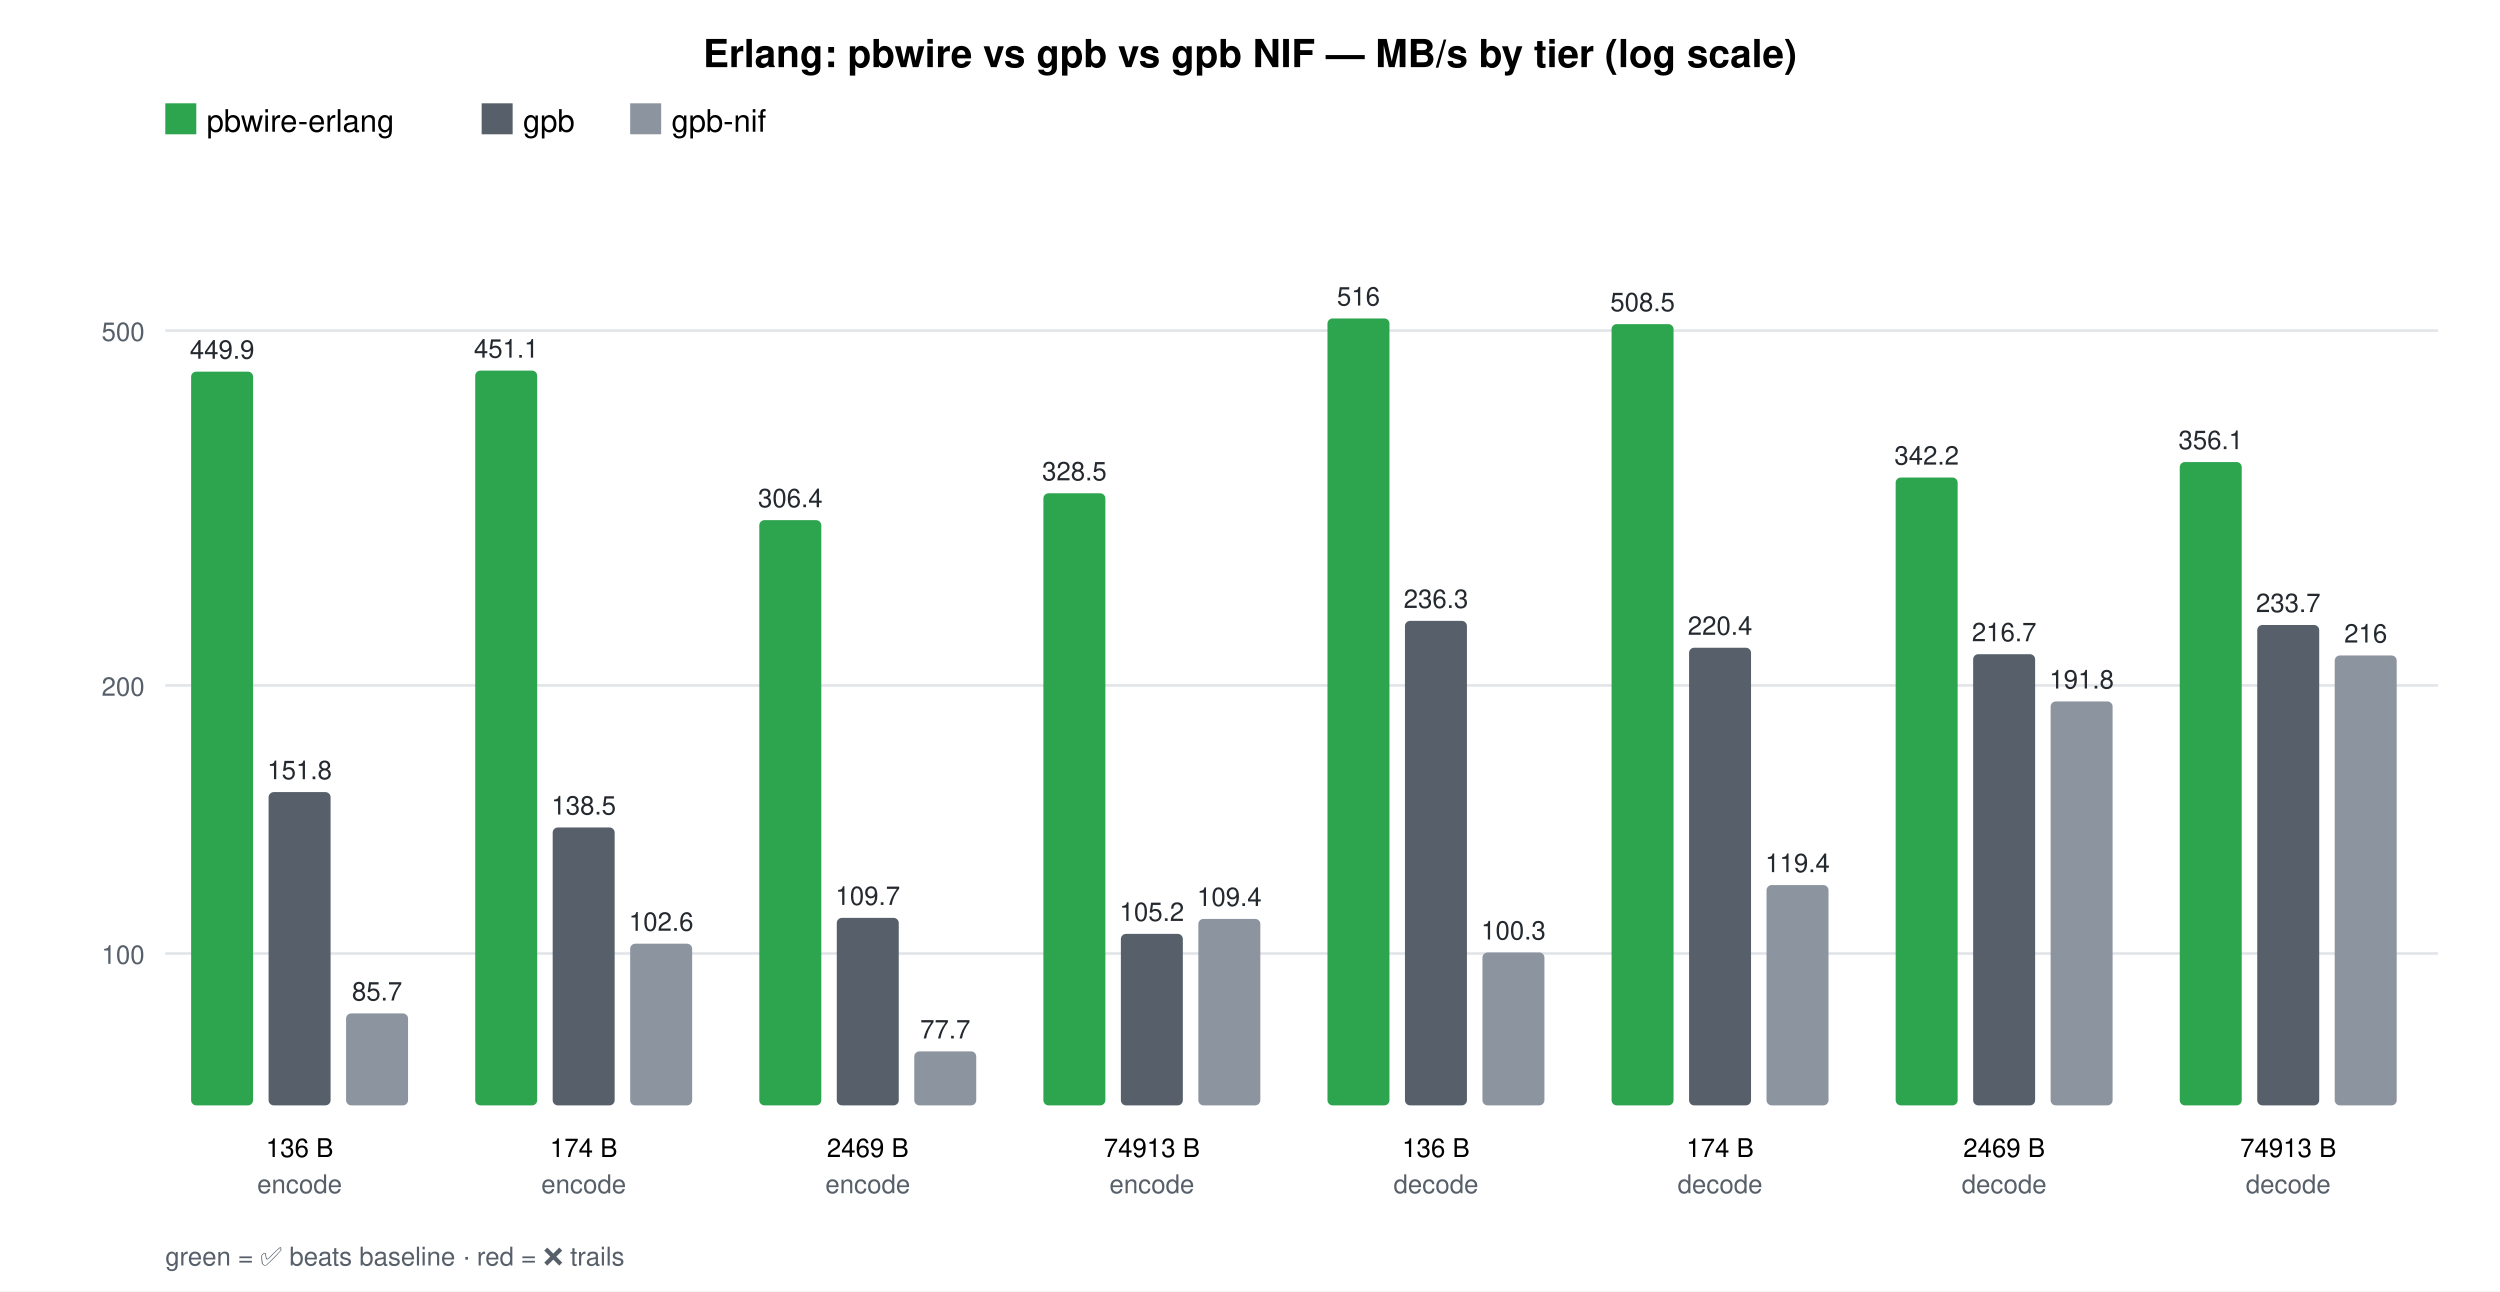
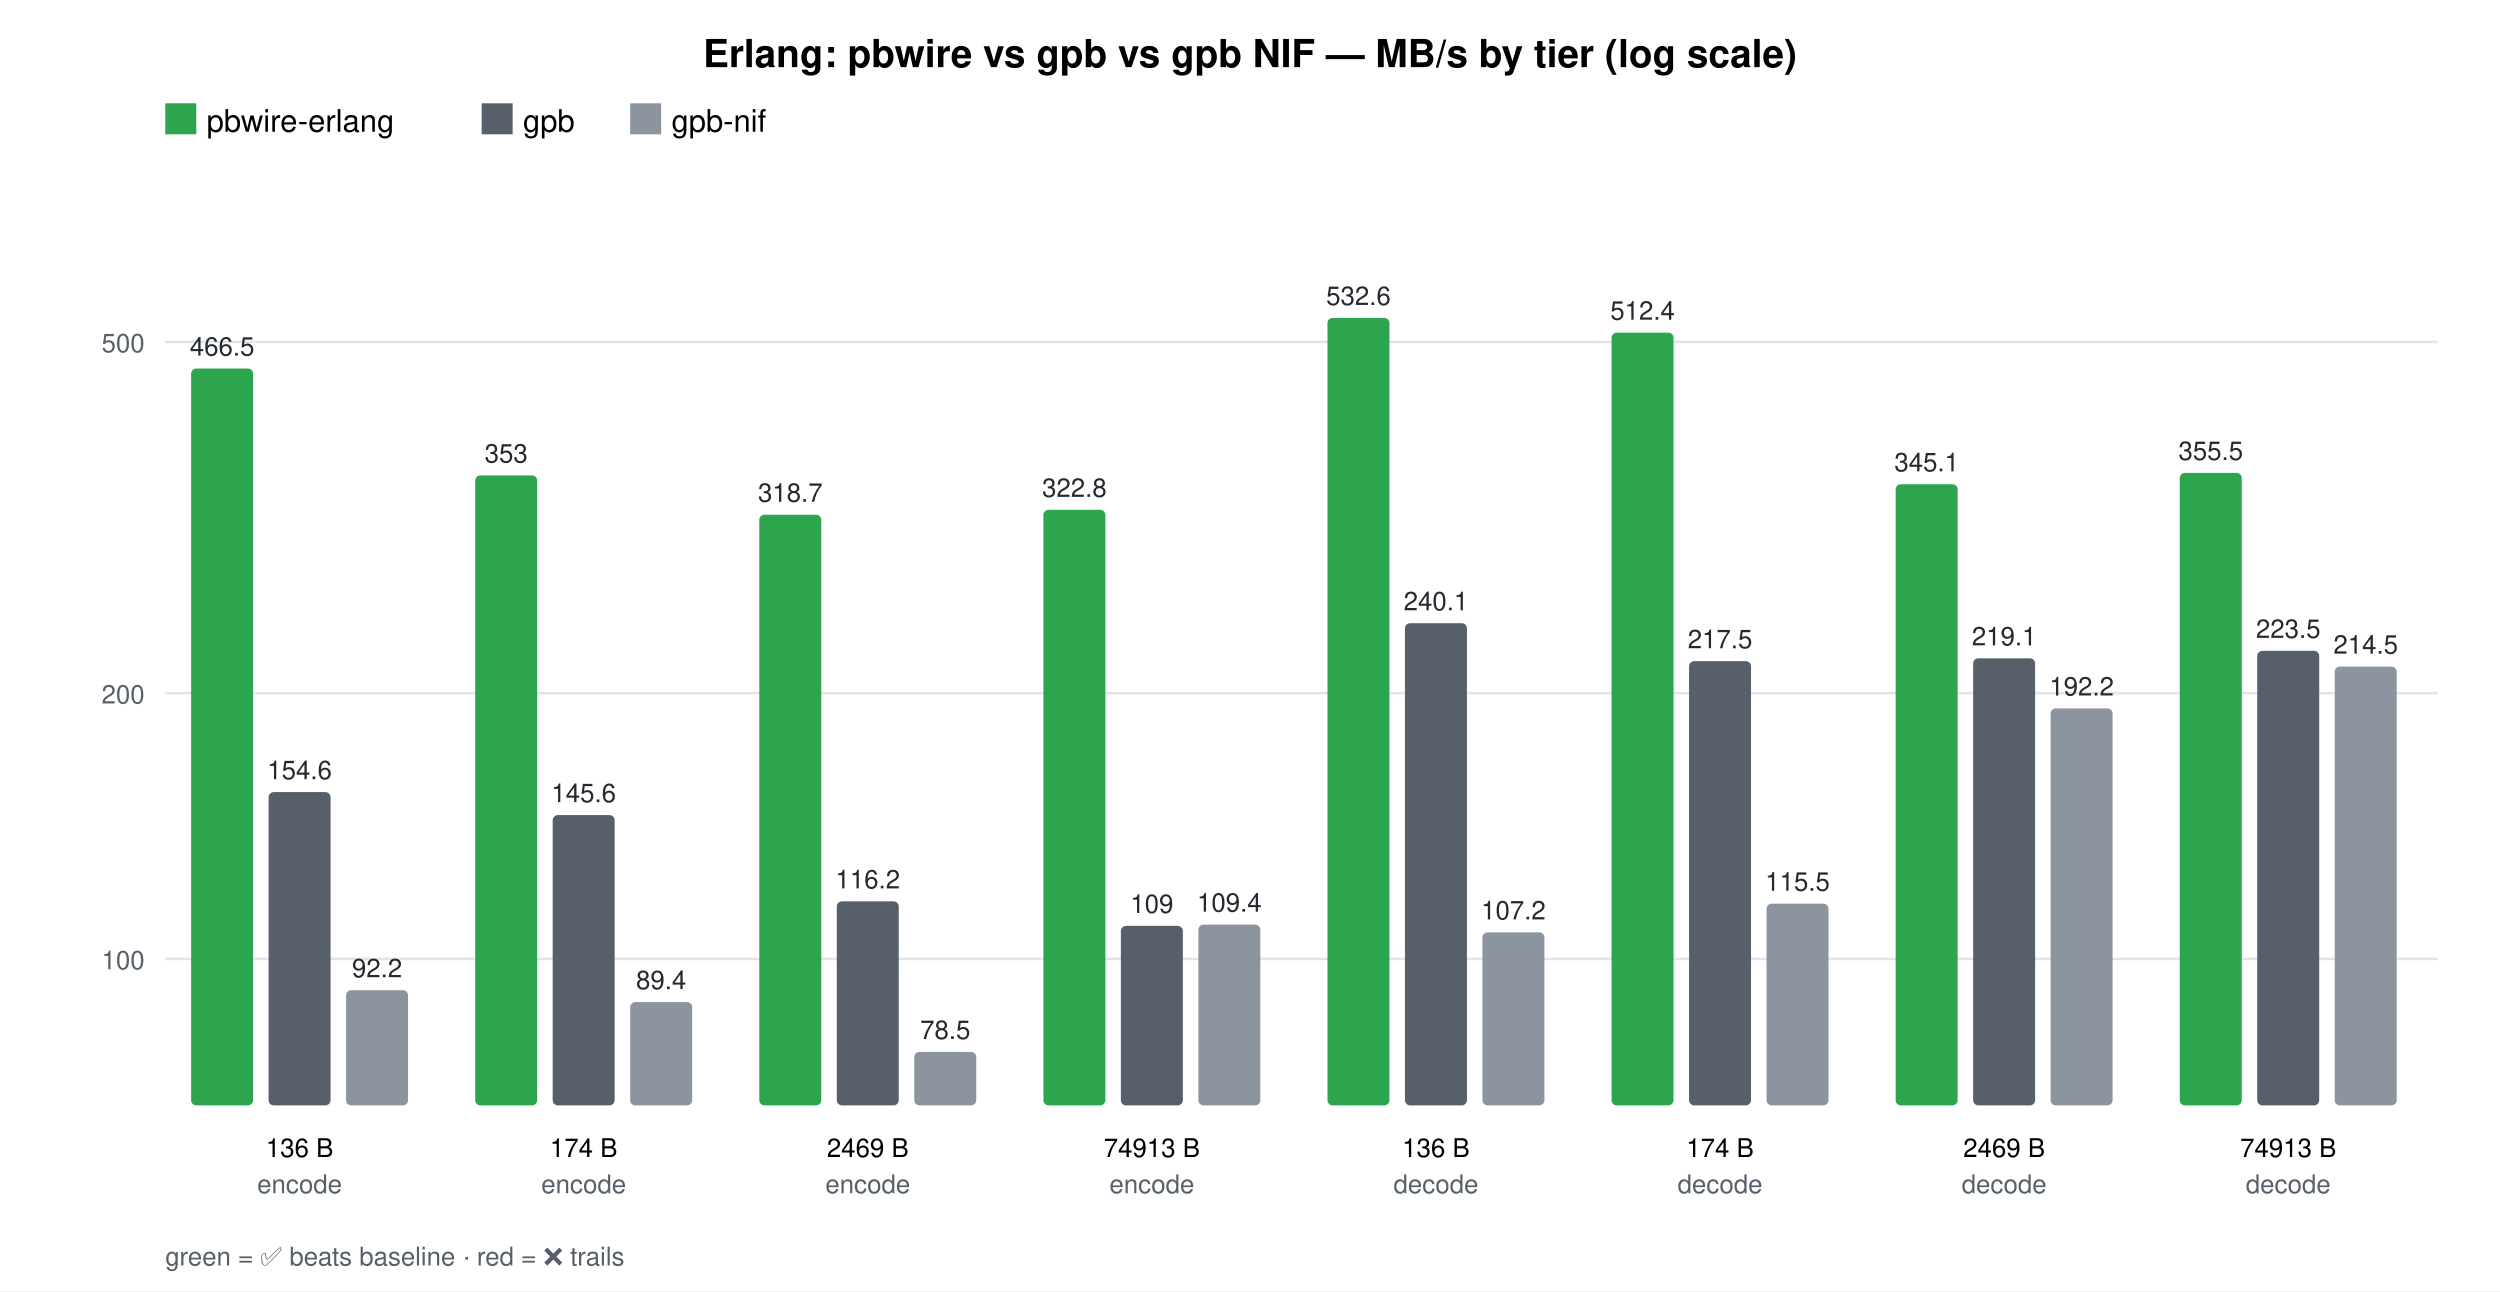
<svg xmlns="http://www.w3.org/2000/svg" width="968" height="500" font-family="Helvetica, Arial, sans-serif">
  <rect width="968" height="500" fill="#ffffff" />
  <text x="484.0" y="26" text-anchor="middle" font-size="15" font-weight="bold">Erlang: pbwire vs gpb vs gpb NIF — MB/s by tier (log scale)</text>
  <rect x="64" y="40" width="12" height="12" fill="#2da44e" />
  <text x="80" y="51" font-size="12">pbwire-erlang</text>
  <rect x="186.5" y="40" width="12" height="12" fill="#57606a" />
  <text x="202.5" y="51" font-size="12">gpb</text>
  <rect x="244.0" y="40" width="12" height="12" fill="#8c959f" />
  <text x="260.0" y="51" font-size="12">gpb-nif</text>
-   <line x1="64" y1="369.2" x2="944" y2="369.2" stroke="#e1e4e8" />
-   <text x="56" y="373.2" text-anchor="end" font-size="10" fill="#57606a">100</text>
-   <line x1="64" y1="265.4" x2="944" y2="265.4" stroke="#e1e4e8" />
-   <text x="56" y="269.4" text-anchor="end" font-size="10" fill="#57606a">200</text>
-   <line x1="64" y1="128.0" x2="944" y2="128.0" stroke="#e1e4e8" />
-   <text x="56" y="132.0" text-anchor="end" font-size="10" fill="#57606a">500</text>
+   <line x1="64" y1="371.3" x2="944" y2="371.3" stroke="#e1e4e8" />
+   <text x="56" y="375.3" text-anchor="end" font-size="10" fill="#57606a">100</text>
+   <line x1="64" y1="268.4" x2="944" y2="268.4" stroke="#e1e4e8" />
+   <text x="56" y="272.4" text-anchor="end" font-size="10" fill="#57606a">200</text>
+   <line x1="64" y1="132.4" x2="944" y2="132.4" stroke="#e1e4e8" />
+   <text x="56" y="136.4" text-anchor="end" font-size="10" fill="#57606a">500</text>
  <text x="116.0" y="448" text-anchor="middle" font-size="10">136 B</text>
  <text x="116.0" y="462" text-anchor="middle" font-size="10" fill="#57606a">encode</text>
-   <rect x="74.0" y="143.9" width="24" height="284.1" rx="2" fill="#2da44e" />
-   <text x="86.0" y="138.9" text-anchor="middle" font-size="10" fill="#24292f">449.9</text>
+   <rect x="74.0" y="142.7" width="24" height="285.3" rx="2" fill="#2da44e" />
+   <text x="86.0" y="137.7" text-anchor="middle" font-size="10" fill="#24292f">466.5</text>
  <rect x="104.0" y="306.7" width="24" height="121.3" rx="2" fill="#57606a" />
-   <text x="116.0" y="301.7" text-anchor="middle" font-size="10" fill="#24292f">151.8</text>
-   <rect x="134.0" y="392.4" width="24" height="35.6" rx="2" fill="#8c959f" />
-   <text x="146.0" y="387.4" text-anchor="middle" font-size="10" fill="#24292f">85.7</text>
+   <text x="116.0" y="301.7" text-anchor="middle" font-size="10" fill="#24292f">154.6</text>
+   <rect x="134.0" y="383.4" width="24" height="44.6" rx="2" fill="#8c959f" />
+   <text x="146.0" y="378.4" text-anchor="middle" font-size="10" fill="#24292f">92.2</text>
  <text x="226.0" y="448" text-anchor="middle" font-size="10">174 B</text>
  <text x="226.0" y="462" text-anchor="middle" font-size="10" fill="#57606a">encode</text>
-   <rect x="184.0" y="143.5" width="24" height="284.5" rx="2" fill="#2da44e" />
-   <text x="196.0" y="138.5" text-anchor="middle" font-size="10" fill="#24292f">451.1</text>
-   <rect x="214.0" y="320.4" width="24" height="107.6" rx="2" fill="#57606a" />
-   <text x="226.0" y="315.4" text-anchor="middle" font-size="10" fill="#24292f">138.5</text>
-   <rect x="244.0" y="365.4" width="24" height="62.6" rx="2" fill="#8c959f" />
-   <text x="256.0" y="360.4" text-anchor="middle" font-size="10" fill="#24292f">102.6</text>
+   <rect x="184.0" y="184.1" width="24" height="243.9" rx="2" fill="#2da44e" />
+   <text x="196.0" y="179.1" text-anchor="middle" font-size="10" fill="#24292f">353</text>
+   <rect x="214.0" y="315.6" width="24" height="112.4" rx="2" fill="#57606a" />
+   <text x="226.0" y="310.6" text-anchor="middle" font-size="10" fill="#24292f">145.6</text>
+   <rect x="244.0" y="388.0" width="24" height="40.0" rx="2" fill="#8c959f" />
+   <text x="256.0" y="383.0" text-anchor="middle" font-size="10" fill="#24292f">89.4</text>
  <text x="336.0" y="448" text-anchor="middle" font-size="10">2469 B</text>
  <text x="336.0" y="462" text-anchor="middle" font-size="10" fill="#57606a">encode</text>
-   <rect x="294.0" y="201.4" width="24" height="226.6" rx="2" fill="#2da44e" />
-   <text x="306.0" y="196.4" text-anchor="middle" font-size="10" fill="#24292f">306.4</text>
-   <rect x="324.0" y="355.4" width="24" height="72.6" rx="2" fill="#57606a" />
-   <text x="336.0" y="350.4" text-anchor="middle" font-size="10" fill="#24292f">109.7</text>
-   <rect x="354.0" y="407.1" width="24" height="20.9" rx="2" fill="#8c959f" />
-   <text x="366.0" y="402.1" text-anchor="middle" font-size="10" fill="#24292f">77.7</text>
+   <rect x="294.0" y="199.3" width="24" height="228.7" rx="2" fill="#2da44e" />
+   <text x="306.0" y="194.3" text-anchor="middle" font-size="10" fill="#24292f">318.7</text>
+   <rect x="324.0" y="349.0" width="24" height="79.0" rx="2" fill="#57606a" />
+   <text x="336.0" y="344.0" text-anchor="middle" font-size="10" fill="#24292f">116.2</text>
+   <rect x="354.0" y="407.3" width="24" height="20.7" rx="2" fill="#8c959f" />
+   <text x="366.0" y="402.3" text-anchor="middle" font-size="10" fill="#24292f">78.5</text>
  <text x="446.0" y="448" text-anchor="middle" font-size="10">74913 B</text>
  <text x="446.0" y="462" text-anchor="middle" font-size="10" fill="#57606a">encode</text>
-   <rect x="404.0" y="191.0" width="24" height="237.0" rx="2" fill="#2da44e" />
-   <text x="416.0" y="186.0" text-anchor="middle" font-size="10" fill="#24292f">328.5</text>
-   <rect x="434.0" y="361.6" width="24" height="66.4" rx="2" fill="#57606a" />
-   <text x="446.0" y="356.6" text-anchor="middle" font-size="10" fill="#24292f">105.2</text>
-   <rect x="464.0" y="355.8" width="24" height="72.2" rx="2" fill="#8c959f" />
-   <text x="476.0" y="350.8" text-anchor="middle" font-size="10" fill="#24292f">109.4</text>
+   <rect x="404.0" y="197.4" width="24" height="230.6" rx="2" fill="#2da44e" />
+   <text x="416.0" y="192.4" text-anchor="middle" font-size="10" fill="#24292f">322.8</text>
+   <rect x="434.0" y="358.5" width="24" height="69.5" rx="2" fill="#57606a" />
+   <text x="446.0" y="353.5" text-anchor="middle" font-size="10" fill="#24292f">109</text>
+   <rect x="464.0" y="358.0" width="24" height="70.0" rx="2" fill="#8c959f" />
+   <text x="476.0" y="353.0" text-anchor="middle" font-size="10" fill="#24292f">109.4</text>
  <text x="556.0" y="448" text-anchor="middle" font-size="10">136 B</text>
  <text x="556.0" y="462" text-anchor="middle" font-size="10" fill="#57606a">decode</text>
-   <rect x="514.0" y="123.3" width="24" height="304.7" rx="2" fill="#2da44e" />
-   <text x="526.0" y="118.3" text-anchor="middle" font-size="10" fill="#24292f">516</text>
-   <rect x="544.0" y="240.4" width="24" height="187.6" rx="2" fill="#57606a" />
-   <text x="556.0" y="235.4" text-anchor="middle" font-size="10" fill="#24292f">236.3</text>
-   <rect x="574.0" y="368.8" width="24" height="59.2" rx="2" fill="#8c959f" />
-   <text x="586.0" y="363.8" text-anchor="middle" font-size="10" fill="#24292f">100.3</text>
+   <rect x="514.0" y="123.1" width="24" height="304.9" rx="2" fill="#2da44e" />
+   <text x="526.0" y="118.1" text-anchor="middle" font-size="10" fill="#24292f">532.6</text>
+   <rect x="544.0" y="241.3" width="24" height="186.7" rx="2" fill="#57606a" />
+   <text x="556.0" y="236.3" text-anchor="middle" font-size="10" fill="#24292f">240.1</text>
+   <rect x="574.0" y="361.0" width="24" height="67.0" rx="2" fill="#8c959f" />
+   <text x="586.0" y="356.0" text-anchor="middle" font-size="10" fill="#24292f">107.2</text>
  <text x="666.0" y="448" text-anchor="middle" font-size="10">174 B</text>
  <text x="666.0" y="462" text-anchor="middle" font-size="10" fill="#57606a">decode</text>
-   <rect x="624.0" y="125.5" width="24" height="302.5" rx="2" fill="#2da44e" />
-   <text x="636.0" y="120.5" text-anchor="middle" font-size="10" fill="#24292f">508.5</text>
-   <rect x="654.0" y="250.8" width="24" height="177.2" rx="2" fill="#57606a" />
-   <text x="666.0" y="245.8" text-anchor="middle" font-size="10" fill="#24292f">220.4</text>
-   <rect x="684.0" y="342.7" width="24" height="85.3" rx="2" fill="#8c959f" />
-   <text x="696.0" y="337.7" text-anchor="middle" font-size="10" fill="#24292f">119.4</text>
+   <rect x="624.0" y="128.8" width="24" height="299.2" rx="2" fill="#2da44e" />
+   <text x="636.0" y="123.8" text-anchor="middle" font-size="10" fill="#24292f">512.4</text>
+   <rect x="654.0" y="256.0" width="24" height="172.0" rx="2" fill="#57606a" />
+   <text x="666.0" y="251.0" text-anchor="middle" font-size="10" fill="#24292f">217.5</text>
+   <rect x="684.0" y="349.9" width="24" height="78.1" rx="2" fill="#8c959f" />
+   <text x="696.0" y="344.9" text-anchor="middle" font-size="10" fill="#24292f">115.5</text>
  <text x="776.0" y="448" text-anchor="middle" font-size="10">2469 B</text>
  <text x="776.0" y="462" text-anchor="middle" font-size="10" fill="#57606a">decode</text>
-   <rect x="734.0" y="184.9" width="24" height="243.1" rx="2" fill="#2da44e" />
-   <text x="746.0" y="179.9" text-anchor="middle" font-size="10" fill="#24292f">342.2</text>
-   <rect x="764.0" y="253.3" width="24" height="174.7" rx="2" fill="#57606a" />
-   <text x="776.0" y="248.3" text-anchor="middle" font-size="10" fill="#24292f">216.7</text>
-   <rect x="794.0" y="271.6" width="24" height="156.4" rx="2" fill="#8c959f" />
-   <text x="806.0" y="266.6" text-anchor="middle" font-size="10" fill="#24292f">191.8</text>
+   <rect x="734.0" y="187.5" width="24" height="240.5" rx="2" fill="#2da44e" />
+   <text x="746.0" y="182.5" text-anchor="middle" font-size="10" fill="#24292f">345.1</text>
+   <rect x="764.0" y="254.9" width="24" height="173.1" rx="2" fill="#57606a" />
+   <text x="776.0" y="249.9" text-anchor="middle" font-size="10" fill="#24292f">219.1</text>
+   <rect x="794.0" y="274.3" width="24" height="153.7" rx="2" fill="#8c959f" />
+   <text x="806.0" y="269.3" text-anchor="middle" font-size="10" fill="#24292f">192.2</text>
  <text x="886.0" y="448" text-anchor="middle" font-size="10">74913 B</text>
  <text x="886.0" y="462" text-anchor="middle" font-size="10" fill="#57606a">decode</text>
-   <rect x="844.0" y="178.9" width="24" height="249.1" rx="2" fill="#2da44e" />
-   <text x="856.0" y="173.9" text-anchor="middle" font-size="10" fill="#24292f">356.1</text>
-   <rect x="874.0" y="242.0" width="24" height="186.0" rx="2" fill="#57606a" />
-   <text x="886.0" y="237.0" text-anchor="middle" font-size="10" fill="#24292f">233.7</text>
-   <rect x="904.0" y="253.8" width="24" height="174.2" rx="2" fill="#8c959f" />
-   <text x="916.0" y="248.8" text-anchor="middle" font-size="10" fill="#24292f">216</text>
+   <rect x="844.0" y="183.1" width="24" height="244.9" rx="2" fill="#2da44e" />
+   <text x="856.0" y="178.1" text-anchor="middle" font-size="10" fill="#24292f">355.5</text>
+   <rect x="874.0" y="252.0" width="24" height="176.0" rx="2" fill="#57606a" />
+   <text x="886.0" y="247.0" text-anchor="middle" font-size="10" fill="#24292f">223.5</text>
+   <rect x="904.0" y="258.1" width="24" height="169.9" rx="2" fill="#8c959f" />
+   <text x="916.0" y="253.1" text-anchor="middle" font-size="10" fill="#24292f">214.5</text>
  <text x="64" y="490" font-size="10" fill="#57606a">green = ✅ beats baseline · red = ❌ trails</text>
</svg>
